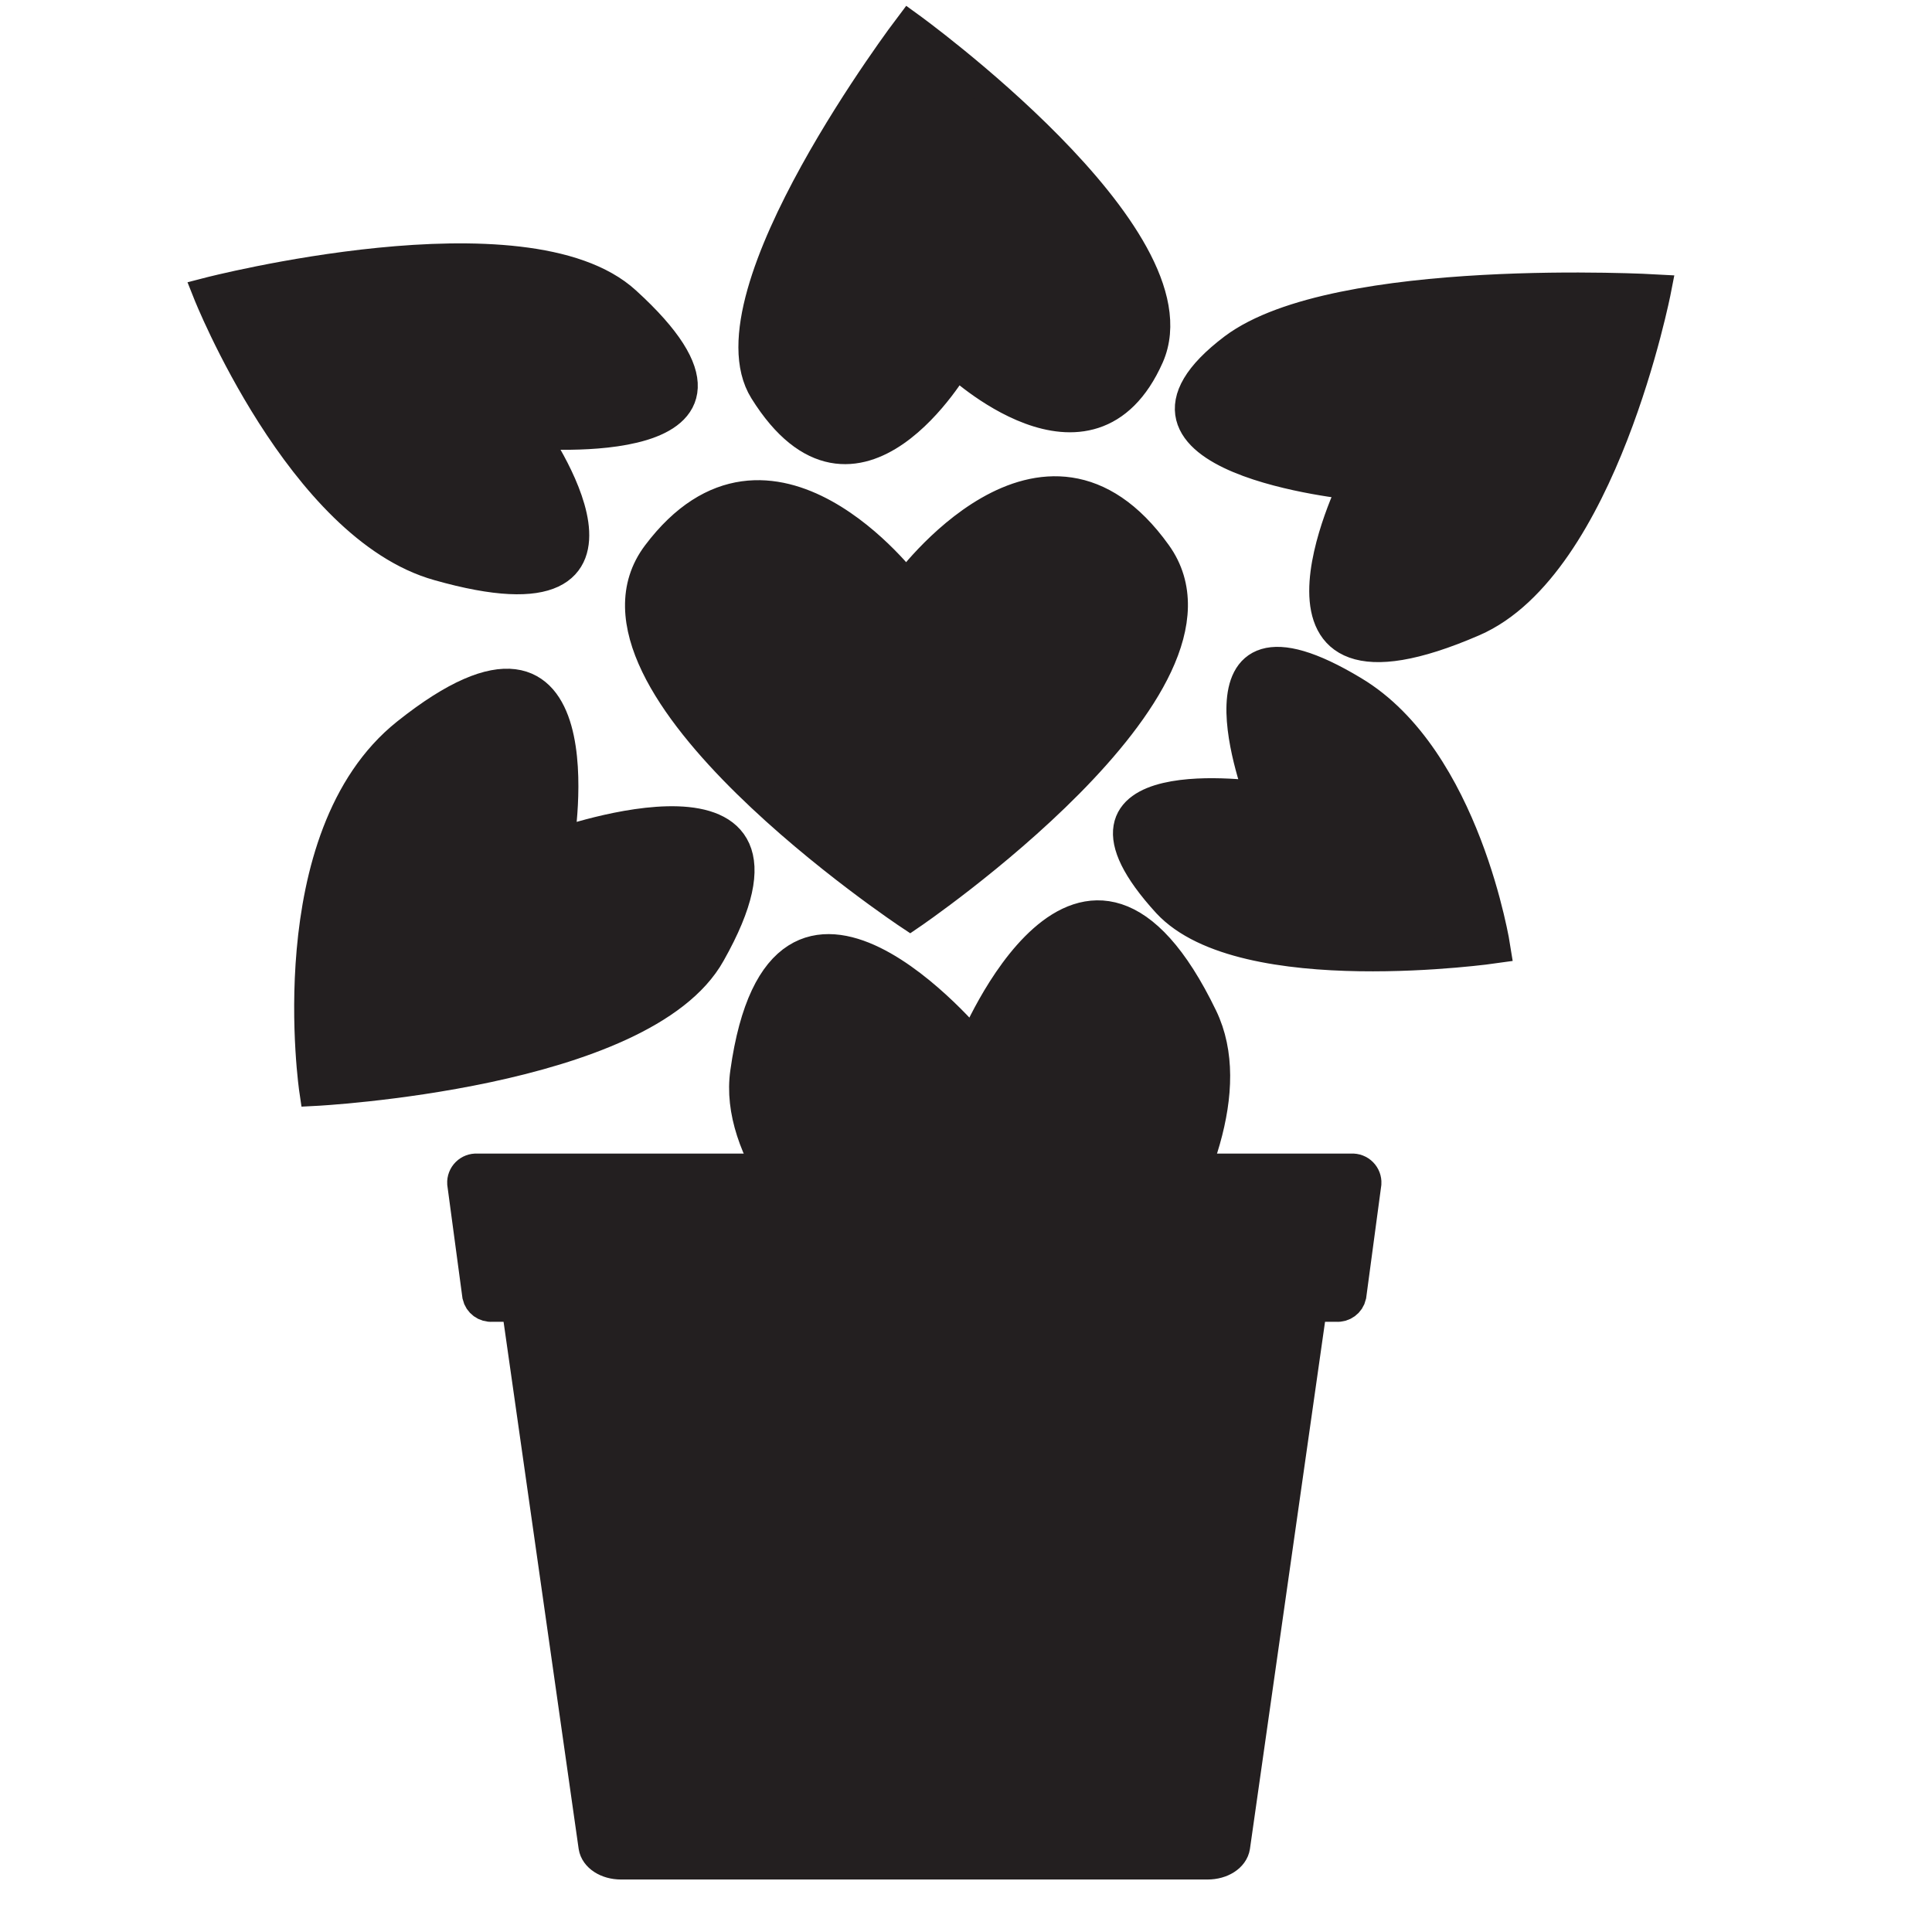
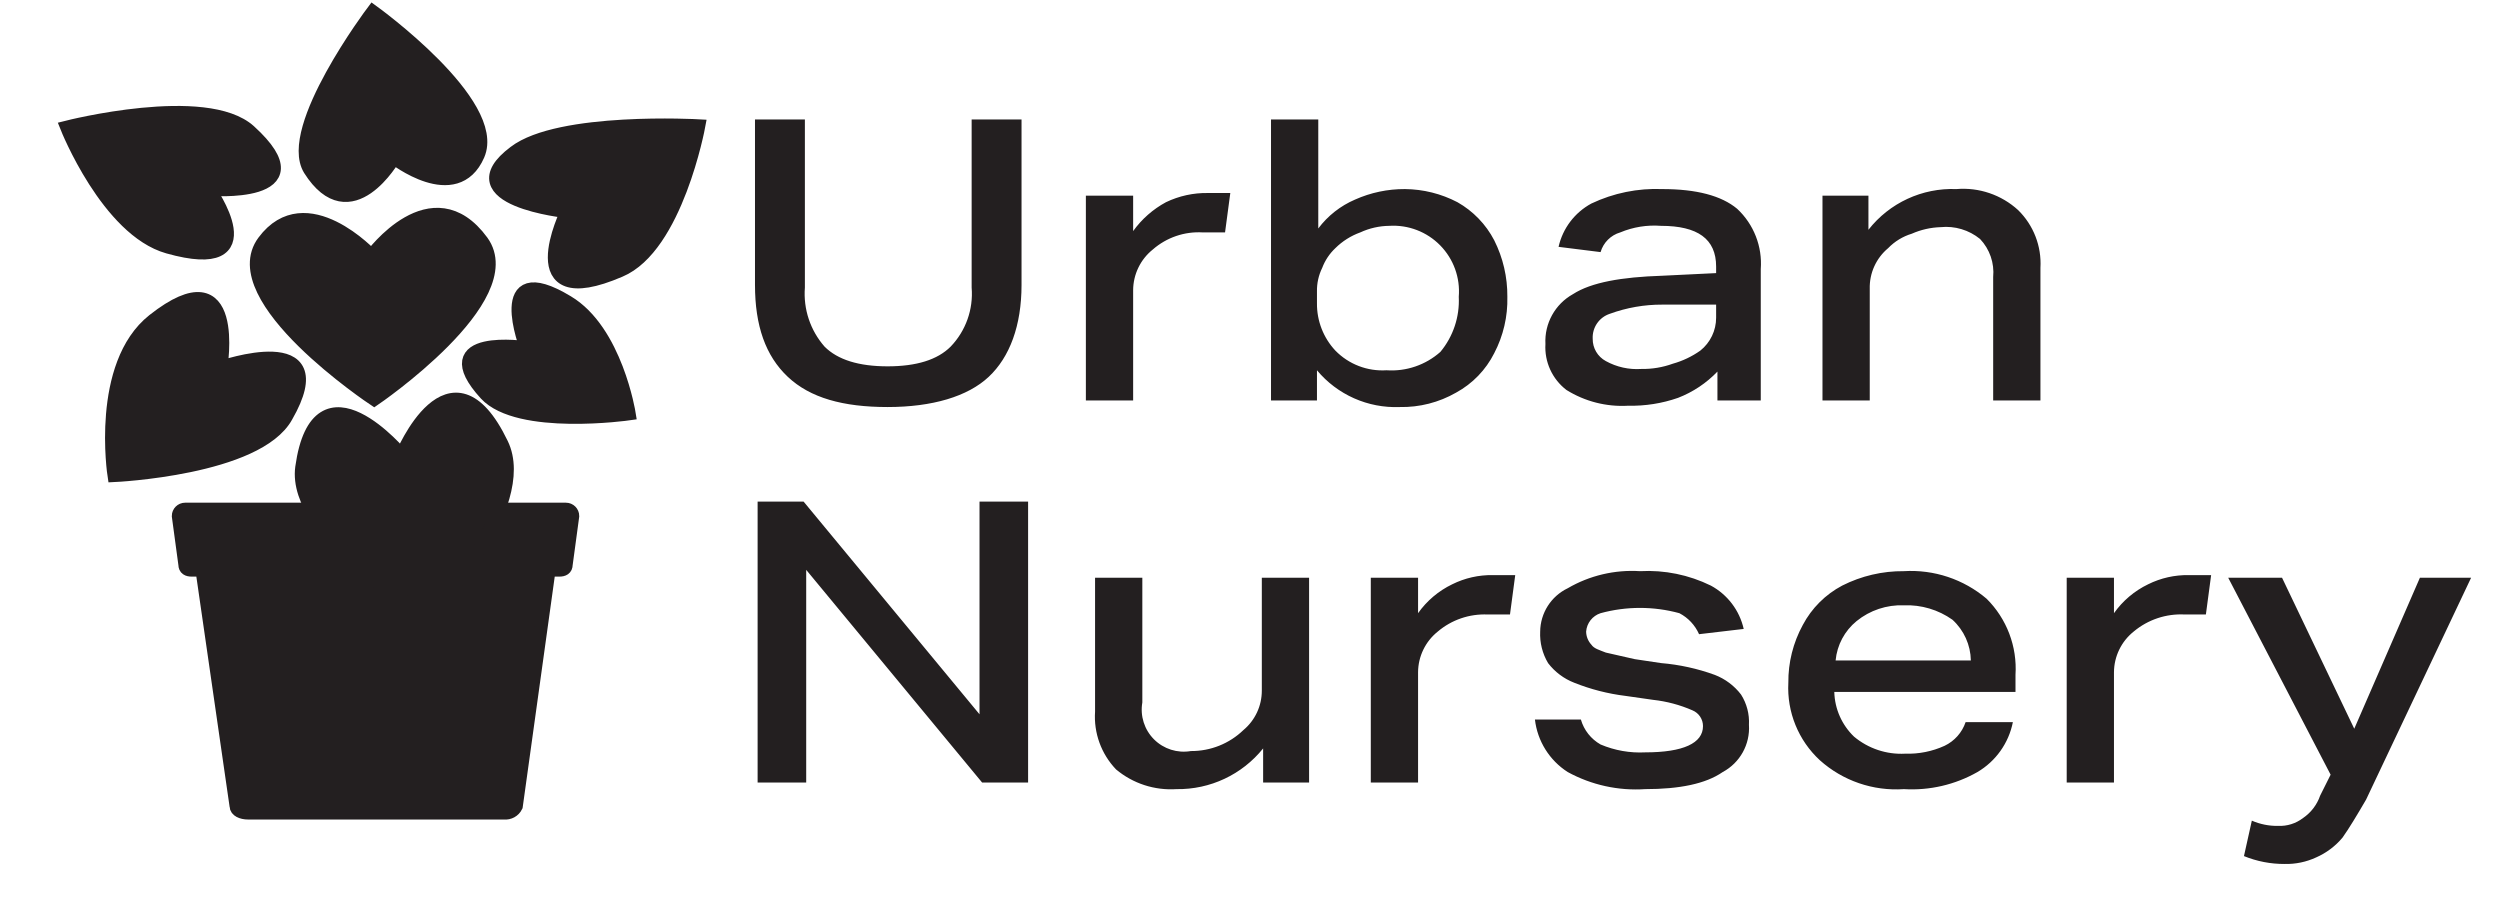
- <svg xmlns="http://www.w3.org/2000/svg" width="256" height="256" viewBox="0 0 256 256">
-   <path fill="#231f20" stroke="#231f20" stroke-miterlimit="10" stroke-width="4.09" d="M160 247H82.3c-1.9 0-3.4-1-3.6-2.3l-10.2-71.6h105.3l-10.2 71.6c-.2 1.3-1.7 2.3-3.6 2.3z" />
-   <path fill="#231f20" stroke="#231f20" stroke-miterlimit="10" stroke-width="4.09" d="M177.1 173.1H65.2a1.8 1.8 0 0 1-1.9-1.4l-2-14.9a1.8 1.8 0 0 1 1.9-1.9h115.9a1.8 1.8 0 0 1 1.9 1.9l-2 14.9a1.8 1.8 0 0 1-1.9 1.4zm-83-46.8c-8.9 16-52.4 18.2-52.4 18.2s-5-33.6 12.2-47.3C80 76.4 74 111.8 74 111.8s35.4-12.6 20.1 14.5zm-36-51.4c-18.2-5.1-30.5-36.1-30.5-36.1S69.7 27.9 82.9 40c22.4 20.4-12.4 17.4-12.4 17.4s18.6 26.3-12.4 17.5z" />
-   <path fill="#231f20" stroke="#231f20" stroke-miterlimit="10" stroke-width="4.09" d="M159.3 134.8c9.1 18.9-22.2 52.9-22.2 52.9s-41.2-25.3-38.3-45.6c4.8-34.4 30.2-3.6 30.2-3.6s14.7-36 30.3-3.7zm20-43.2c14.9 8.9 18.8 34 18.8 34s-33.4 4.8-43.4-6c-16.7-18.3 12.3-14 12.3-14s-10.6-27.8 12.3-14zm-78-39.9c-7.8-12.5 19.2-48.1 19.2-48.1s38.6 27.9 31.7 43.6c-7.8 17.6-25.5.8-25.5.8s-13.3 23.1-25.4 3.7zm62.2-5.5c13.6-10.2 55.9-7.8 55.9-7.8s-7.1 36.5-24.2 43.9c-31.4 13.6-15.8-18.1-15.8-18.1s-35.2-3.4-15.9-18zm-10.3 27.2c12.4 17.2-32.6 47.8-32.6 47.8S74.3 90.5 87.1 73.5c14.9-19.8 33 4.2 33 4.2s18.2-25.1 33.1-4.3z" />
+ <svg xmlns="http://www.w3.org/2000/svg" width="190.4" height="68.9" viewBox="0 0 190.4 68.9">
+   <path fill="#231f20" stroke="#231f20" stroke-miterlimit="10" stroke-width="1.03" d="M38.4 61.9H18.9c-.5 0-.9-.2-.9-.5l-2.6-18h26.4l-2.5 18a.9.9 0 0 1-.9.5zm4.2-18.5h-28c-.3 0-.5-.1-.5-.4l-.5-3.7a.5.5 0 0 1 .5-.5h29a.5.5 0 0 1 .5.5l-.5 3.7c0 .3-.2.4-.5.4zM21.8 31.7c-2.2 4-13.1 4.5-13.1 4.5s-1.3-8.4 3-11.8c6.6-5.2 5.1 3.6 5.1 3.6s8.9-3.1 5 3.7zm-9-12.9c-4.6-1.3-7.7-9.1-7.7-9.1S15.7 7 19 10c5.6 5.1-3.1 4.4-3.1 4.4s4.7 6.6-3.1 4.4z" />
+   <path fill="#231f20" stroke="#231f20" stroke-miterlimit="10" stroke-width="1.03" d="M38.2 33.8c2.3 4.7-5.6 13.3-5.6 13.3S22.3 40.7 23 35.6c1.2-8.6 7.6-.9 7.6-.9s3.7-9 7.6-.9zm5-10.8c3.7 2.2 4.7 8.5 4.7 8.5S39.5 32.7 37 30c-4.2-4.6 3.1-3.5 3.1-3.5s-2.7-7 3.1-3.5zM23.6 12.9c-1.9-3.1 4.8-12 4.8-12s9.7 7 8 10.9-6.4.2-6.4.2-3.3 5.8-6.4.9zm15.6-1.3c3.4-2.6 14-2 14-2s-1.7 9.2-6 11c-7.9 3.4-4-4.5-4-4.5s-8.8-.9-4-4.5zm-2.5 6.8c3.1 4.3-8.2 12-8.2 12s-11.6-7.7-8.4-12 8.2 1.1 8.2 1.1 4.6-6.3 8.4-1.1z" />
+   <path fill="#231f20" d="M74 9.1h3.8v12.6c0 3.1-.9 5.5-2.5 7S71 31 67.6 31s-5.9-.7-7.6-2.3-2.5-3.9-2.5-7V9.1h3.8v12.8a6.1 6.1 0 0 0 1.5 4.5q1.5 1.5 4.8 1.5t4.8-1.5a5.8 5.8 0 0 0 1.6-4.5zm8.7 21.4V14.9h3.6v2.7a7.4 7.4 0 0 1 2.5-2.2 7.1 7.1 0 0 1 3.2-.7h1.7l-.4 3h-1.7a5.3 5.3 0 0 0-3.8 1.3 4 4 0 0 0-1.5 3.1v8.4zm14.1 0V9.1h3.6v8.3a6.9 6.9 0 0 1 2.8-2.2 9.2 9.2 0 0 1 3.8-.8 8.8 8.8 0 0 1 4 1 7.1 7.1 0 0 1 2.8 2.9 9.4 9.4 0 0 1 1 4.3 8.8 8.8 0 0 1-1 4.3 7 7 0 0 1-2.9 3 8.3 8.3 0 0 1-4.3 1.1 7.8 7.8 0 0 1-6.3-2.8v2.3zm3.5-7.4a5.2 5.2 0 0 0 1.4 3.6 5 5 0 0 0 3.9 1.5 5.6 5.6 0 0 0 4.1-1.4 6.1 6.1 0 0 0 1.4-4.2 5 5 0 0 0-5.3-5.4 5.4 5.4 0 0 0-2.2.5 5.2 5.2 0 0 0-1.9 1.2 4 4 0 0 0-1 1.5 3.9 3.9 0 0 0-.4 1.8zm30.5 7.4v-2.2a8.3 8.3 0 0 1-3 2 10.8 10.8 0 0 1-3.8.6 8 8 0 0 1-4.7-1.2 4.1 4.1 0 0 1-1.6-3.5 4.1 4.1 0 0 1 2.1-3.8c1.4-.9 3.7-1.3 6.8-1.4l4.1-.2v-.5c0-2.1-1.4-3.1-4.2-3.1a6.7 6.7 0 0 0-3.1.5 2.2 2.2 0 0 0-1.5 1.5l-3.2-.4a5 5 0 0 1 2.5-3.3 11.5 11.5 0 0 1 5.4-1.1q3.9 0 5.7 1.5a5.7 5.7 0 0 1 1.8 4.6v10zm-.1-7.3h-4.1a11.5 11.5 0 0 0-4 .7 1.9 1.9 0 0 0-1.3 1.9 1.9 1.9 0 0 0 1 1.7 4.9 4.9 0 0 0 2.7.6 6.7 6.7 0 0 0 2.4-.4 6.8 6.8 0 0 0 2.1-1 3.2 3.2 0 0 0 1.2-2.5zm21.1 7.3v-9.4a3.7 3.7 0 0 0-1-2.9 4.1 4.1 0 0 0-3-.9 5.9 5.9 0 0 0-2.2.5 4.2 4.2 0 0 0-1.8 1.1 3.9 3.9 0 0 0-1.4 3.1v8.5h-3.6V14.9h3.5v2.6a8.1 8.1 0 0 1 6.7-3.1 6.2 6.2 0 0 1 4.7 1.6 5.7 5.7 0 0 1 1.7 4.4v10.1zm-77 29.1L61.4 43.4v16.2h-3.7V38.2h3.5l13.4 16.2V38.2h3.7v21.4zm21.4 0V57a8.3 8.3 0 0 1-6.6 3.1 6.5 6.5 0 0 1-4.6-1.5 5.8 5.8 0 0 1-1.6-4.4V44H87v9.5a3.2 3.2 0 0 0 3.7 3.7 5.7 5.7 0 0 0 4-1.6 3.9 3.9 0 0 0 1.4-3V44h3.6v15.6zm8.2 0V44h3.6v2.7a6.8 6.8 0 0 1 2.6-2.2 6.7 6.7 0 0 1 3.1-.7h1.7l-.4 3h-1.7a5.5 5.5 0 0 0-3.8 1.3 4 4 0 0 0-1.5 3.1v8.4zm25-11.3a3.3 3.3 0 0 0-1.5-1.6 11.4 11.4 0 0 0-6 0 1.6 1.6 0 0 0-1.1 1.4 1.5 1.5 0 0 0 .4 1c.2.3.6.4 1.1.6l2.2.5 2 .3a15.8 15.8 0 0 1 4.1.9 4.6 4.6 0 0 1 2 1.5 3.9 3.9 0 0 1 .6 2.3 3.8 3.8 0 0 1-2 3.6c-1.3.9-3.3 1.3-5.9 1.3a10.8 10.8 0 0 1-5.9-1.3 5.5 5.5 0 0 1-2.5-4h3.5a3.2 3.2 0 0 0 1.5 1.9 7.7 7.7 0 0 0 3.4.6c2.9 0 4.4-.7 4.4-2a1.3 1.3 0 0 0-.8-1.2 10.3 10.3 0 0 0-3-.8l-2.1-.3a15.7 15.7 0 0 1-3.9-1 4.6 4.6 0 0 1-2-1.5 4.3 4.3 0 0 1-.6-2.4 3.7 3.7 0 0 1 2.1-3.3 9.7 9.7 0 0 1 5.5-1.3 10.9 10.9 0 0 1 5.4 1.1 5 5 0 0 1 2.5 3.3zm10.3 4.4a4.9 4.9 0 0 0 1.5 3.4 5.6 5.6 0 0 0 3.9 1.3 6.7 6.7 0 0 0 3-.6 3.1 3.1 0 0 0 1.6-1.8h3.6a5.7 5.7 0 0 1-2.7 3.8 10.1 10.1 0 0 1-5.6 1.3 8.7 8.7 0 0 1-6.4-2.2 7.5 7.5 0 0 1-2.4-5.9 9 9 0 0 1 1.1-4.4 7.2 7.2 0 0 1 3-3 10.2 10.2 0 0 1 4.7-1.1 8.9 8.9 0 0 1 6.3 2.1 7.5 7.5 0 0 1 2.2 5.8v1.3zm10.4-2.4a4.3 4.3 0 0 0-1.4-3.1 6 6 0 0 0-3.7-1.1 5.4 5.4 0 0 0-3.6 1.2 4.4 4.4 0 0 0-1.6 3zm7.3 9.3V44h3.6v2.7a6.8 6.8 0 0 1 2.6-2.2 6.7 6.7 0 0 1 3.1-.7h1.7l-.4 3h-1.6a5.6 5.6 0 0 0-3.9 1.3 4 4 0 0 0-1.5 3.1v8.4zm20.1-.6l-7.8-15h4.1l5.5 11.5 5-11.5h3.9l-8 16.9c-.7 1.2-1.3 2.2-1.8 2.9a5.5 5.5 0 0 1-2 1.5 5.4 5.4 0 0 1-2.4.5 8.1 8.1 0 0 1-3.1-.6l.6-2.7a4.8 4.8 0 0 0 2 .4 2.9 2.9 0 0 0 1.9-.6 3.4 3.4 0 0 0 1.3-1.7z" />
</svg>
